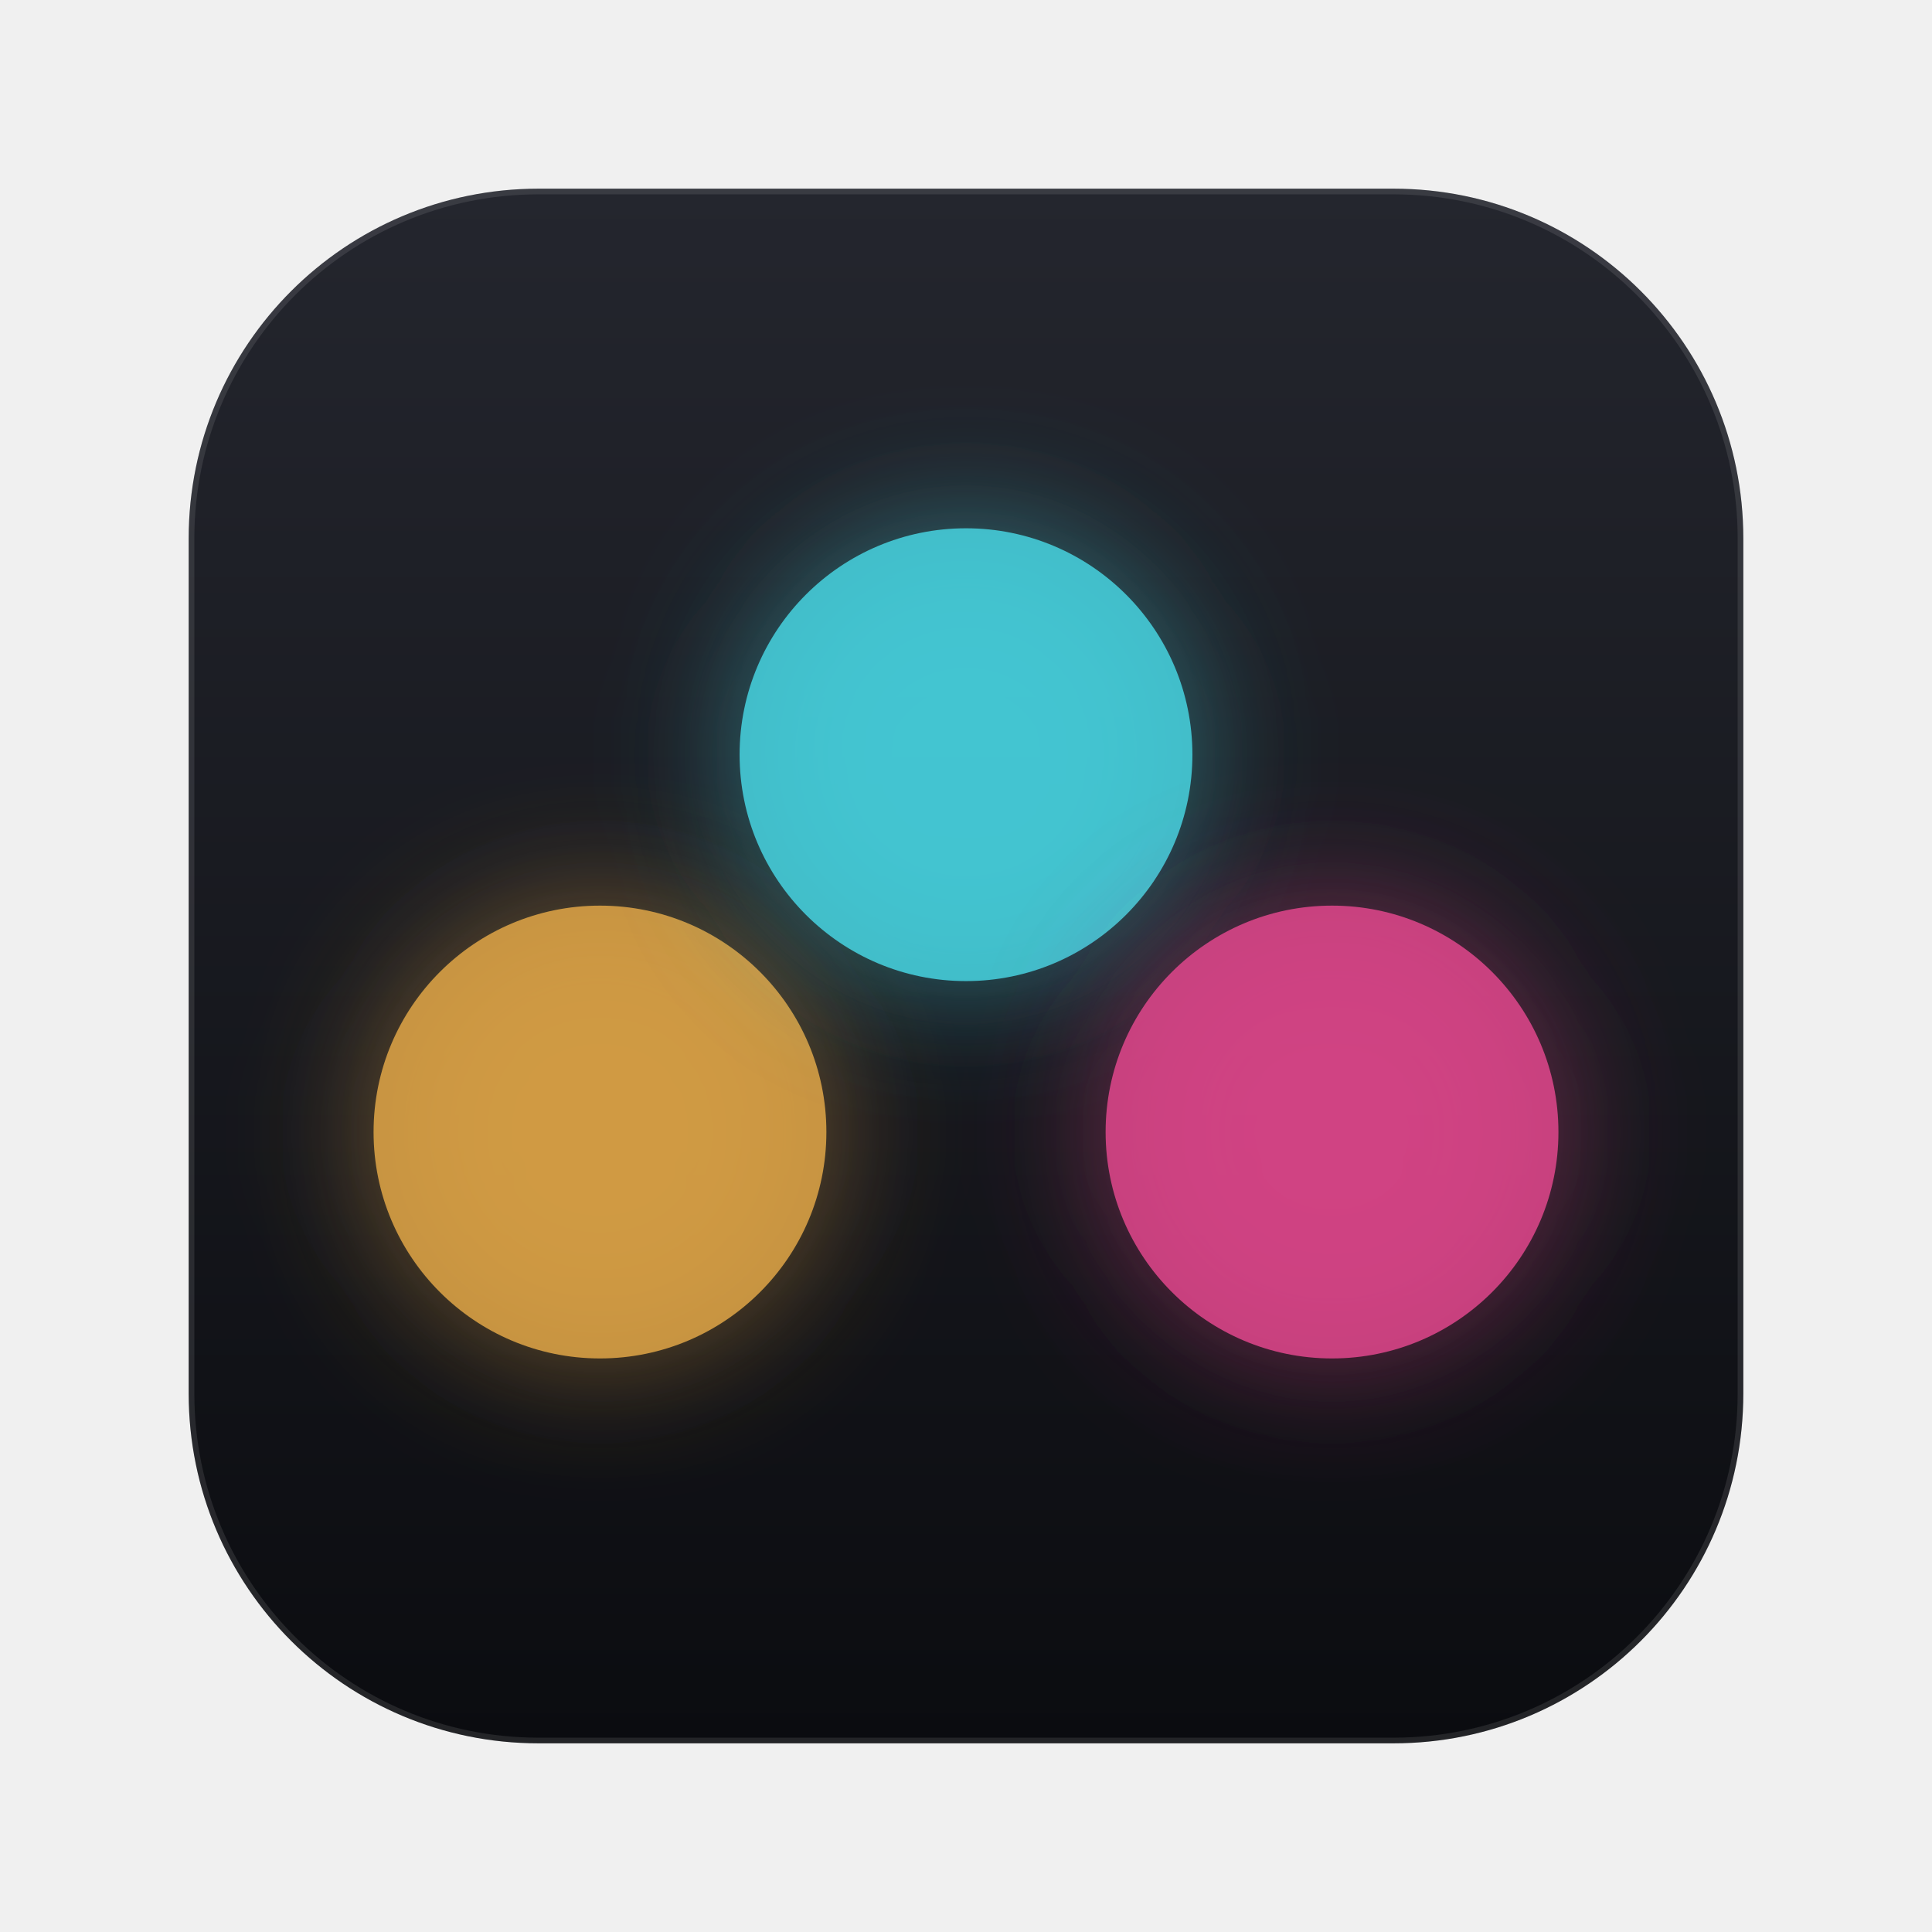
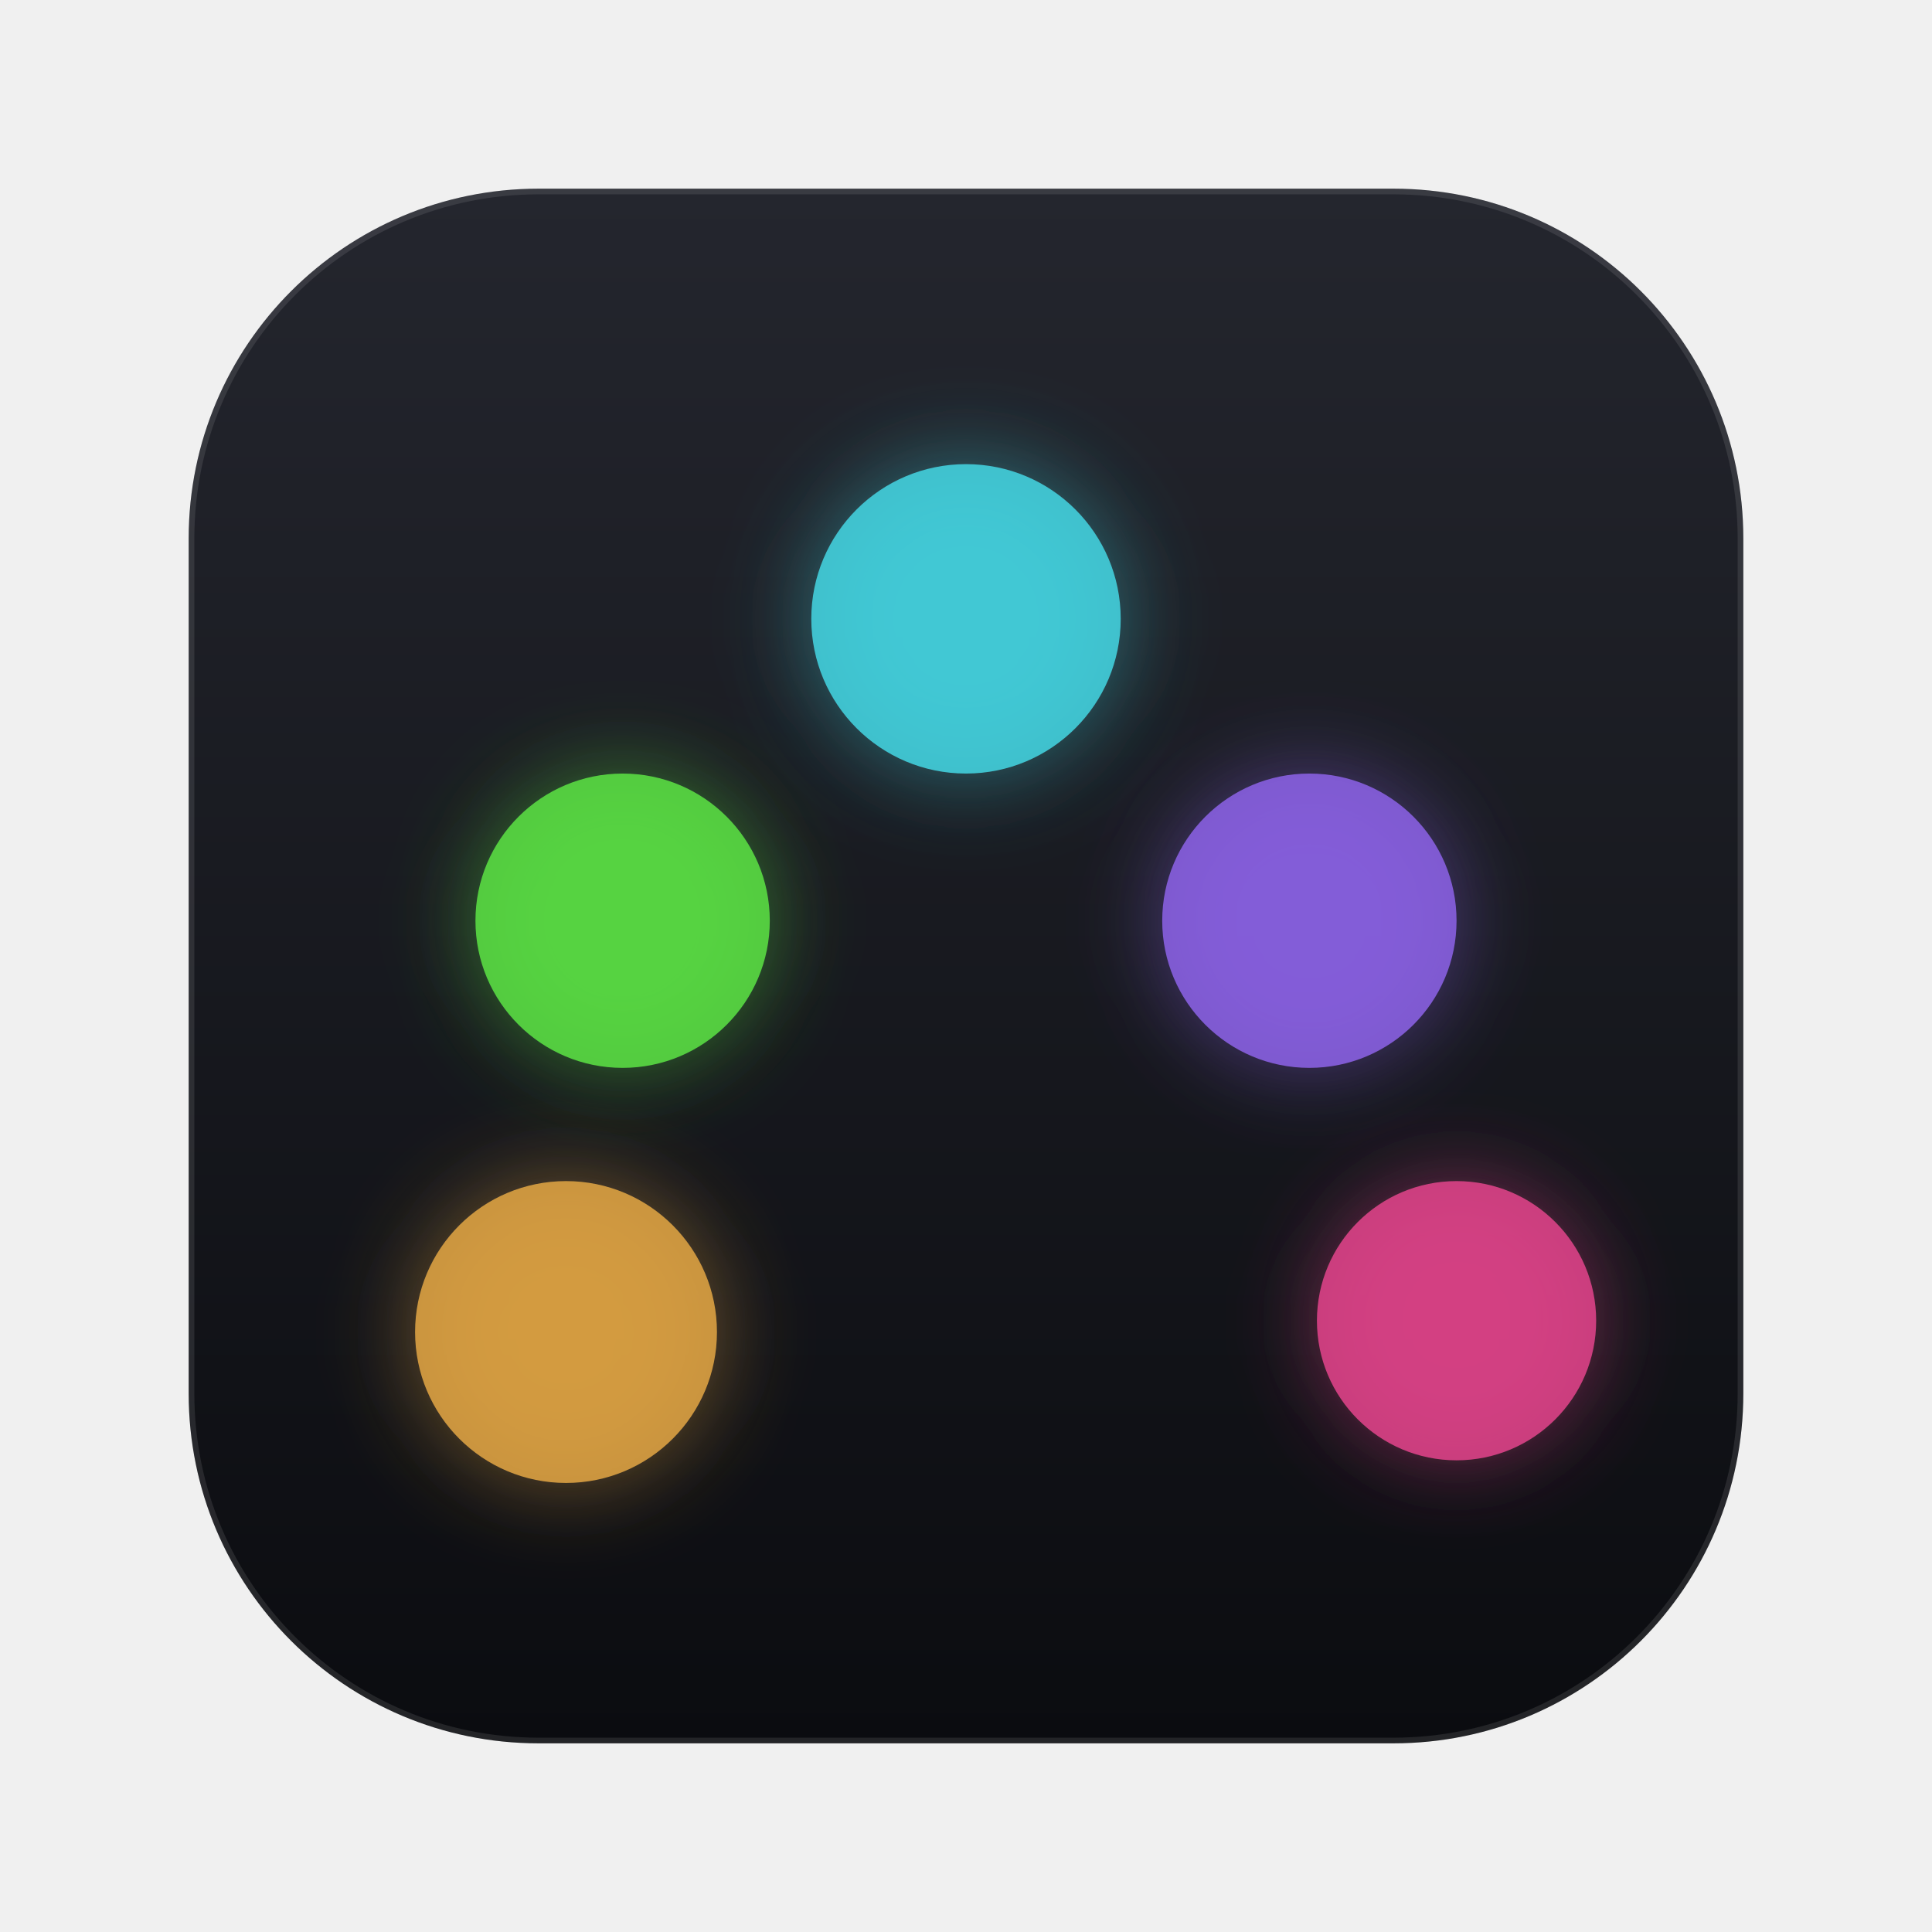
<svg xmlns="http://www.w3.org/2000/svg" viewBox="0 0 1024 1024" width="1024" height="1024">
  <defs>
    <linearGradient id="mtk-bg" x1="0" y1="100" x2="0" y2="924" gradientUnits="userSpaceOnUse">
      <stop offset="0" stop-color="#24262E" />
      <stop offset="1" stop-color="#0B0C10" />
    </linearGradient>
    <clipPath id="mtk-clip">
      <rect x="100" y="100" width="824" height="824" rx="185.4" />
    </clipPath>
    <filter id="mtk-glow1" x="-1" y="-1" width="3" height="3">
-       <feGaussianBlur stdDeviation="36" />
+       <feGaussianBlur stdDeviation="24" />
+     </filter>
+     <filter id="mtk-glow3" x="-1" y="-1" width="3" height="3">
+       <feGaussianBlur stdDeviation="23.4" />
    </filter>
    <filter id="mtk-glow5" x="-1" y="-1" width="3" height="3">
-       <feGaussianBlur stdDeviation="36" />
+       <feGaussianBlur stdDeviation="24.6" />
+     </filter>
+     <filter id="mtk-glow7" x="-1" y="-1" width="3" height="3">
+       <feGaussianBlur stdDeviation="23.4" />
    </filter>
    <filter id="mtk-glow9" x="-1" y="-1" width="3" height="3">
-       <feGaussianBlur stdDeviation="36" />
+       <feGaussianBlur stdDeviation="22.2" />
+     </filter>
+     <filter id="mtk-ringglow" x="-0.5" y="-0.5" width="2" height="2">
+       <feGaussianBlur stdDeviation="9" />
    </filter>
  </defs>
  <rect x="100" y="100" width="824" height="824" rx="185.4" fill="url(#mtk-bg)" />
  <g clip-path="url(#mtk-clip)">
-     <circle cx="318" cy="600" r="120" fill="#E1A647" fill-opacity="0.45" filter="url(#mtk-glow1)" />
-     <circle cx="318" cy="600" r="120" fill="#E1A647" fill-opacity="0.85" />
-     <circle cx="512" cy="400" r="120" fill="#47D4E1" fill-opacity="0.45" filter="url(#mtk-glow5)" />
-     <circle cx="512" cy="400" r="120" fill="#47D4E1" fill-opacity="0.85" />
-     <circle cx="706" cy="600" r="120" fill="#E1478C" fill-opacity="0.45" filter="url(#mtk-glow9)" />
-     <circle cx="706" cy="600" r="120" fill="#E1478C" fill-opacity="0.85" />
+     <circle cx="300" cy="706" r="80" fill="#E4A744" fill-opacity="0.45" filter="url(#mtk-glow1)" />
+     <circle cx="300" cy="706" r="80" fill="#E4A744" fill-opacity="0.85" />
+     <circle cx="330" cy="488" r="78" fill="#5CE444" fill-opacity="0.45" filter="url(#mtk-glow3)" />
+     <circle cx="330" cy="488" r="78" fill="#5CE444" fill-opacity="0.85" />
+     <circle cx="512" cy="328" r="82" fill="#44D7E4" fill-opacity="0.45" filter="url(#mtk-glow5)" />
+     <circle cx="512" cy="328" r="82" fill="#44D7E4" fill-opacity="0.85" />
+     <circle cx="694" cy="488" r="78" fill="#8D63E9" fill-opacity="0.45" filter="url(#mtk-glow7)" />
+     <circle cx="694" cy="488" r="78" fill="#8D63E9" fill-opacity="0.85" />
+     <circle cx="772" cy="700" r="74" fill="#E4448C" fill-opacity="0.45" filter="url(#mtk-glow9)" />
+     <circle cx="772" cy="700" r="74" fill="#E4448C" fill-opacity="0.85" />
  </g>
  <rect x="101.5" y="101.5" width="821" height="821" rx="183.9" fill="none" stroke="#FFFFFF" stroke-opacity="0.10" stroke-width="3" />
</svg>
